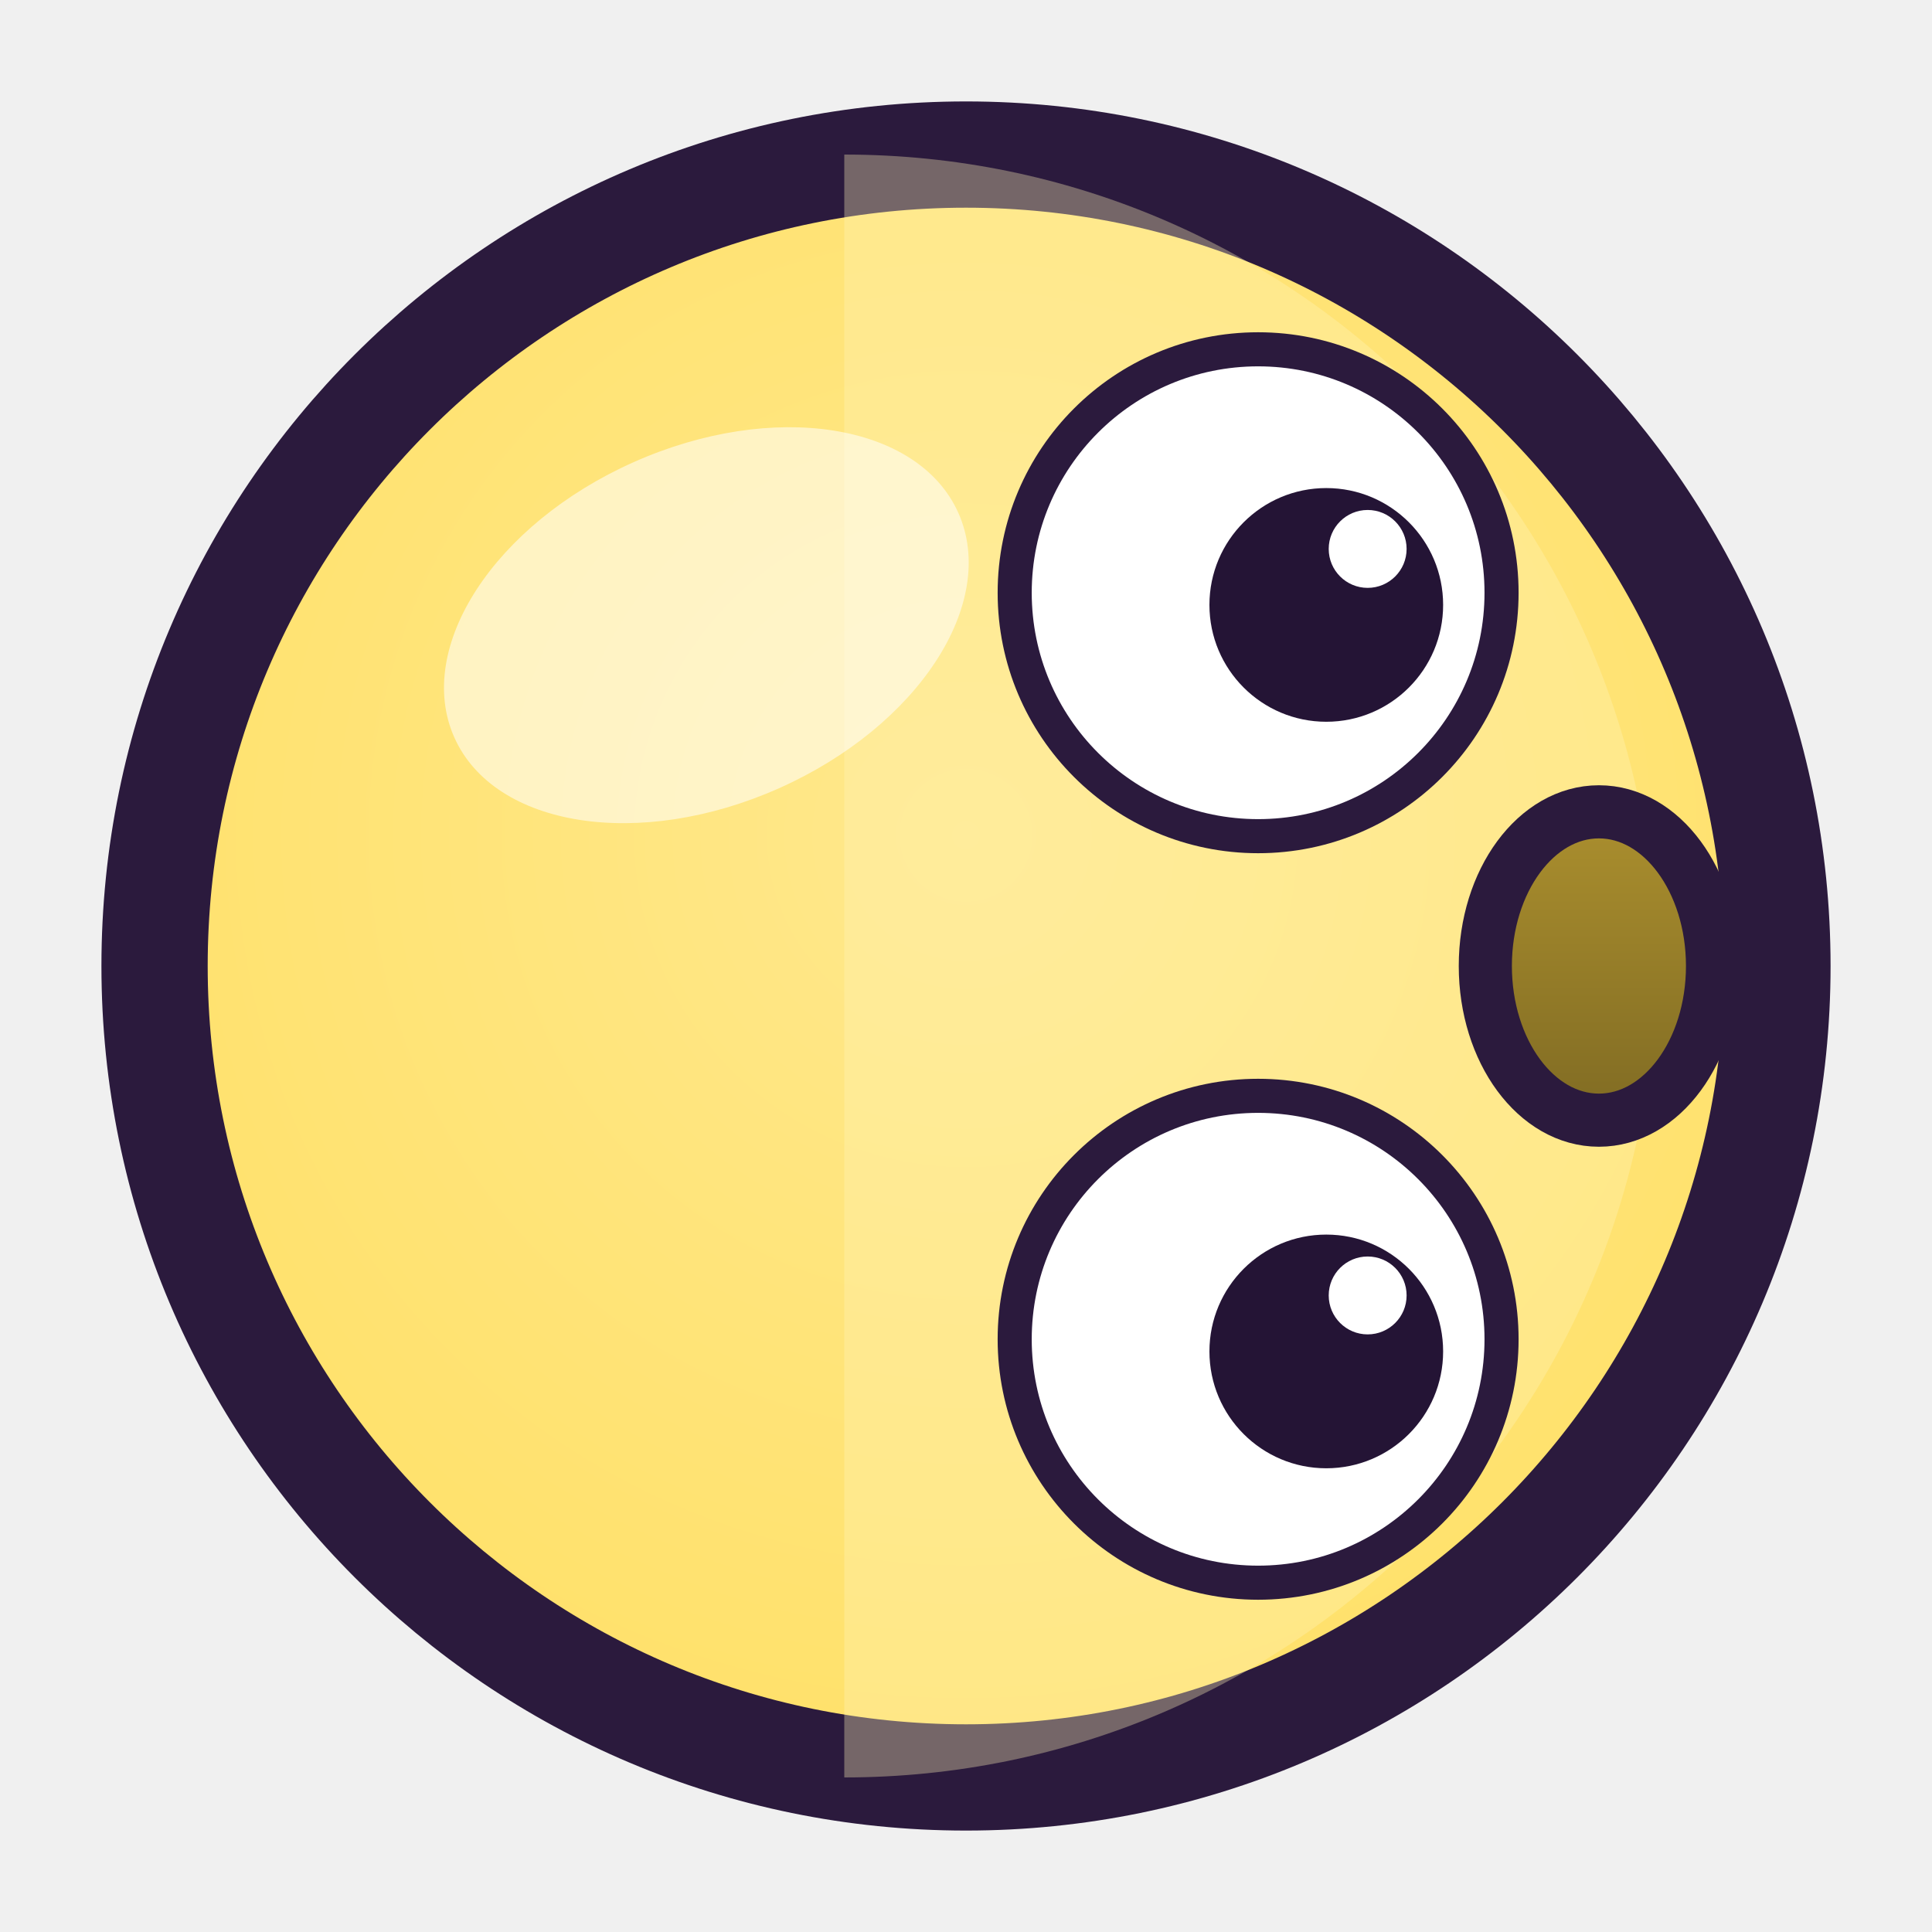
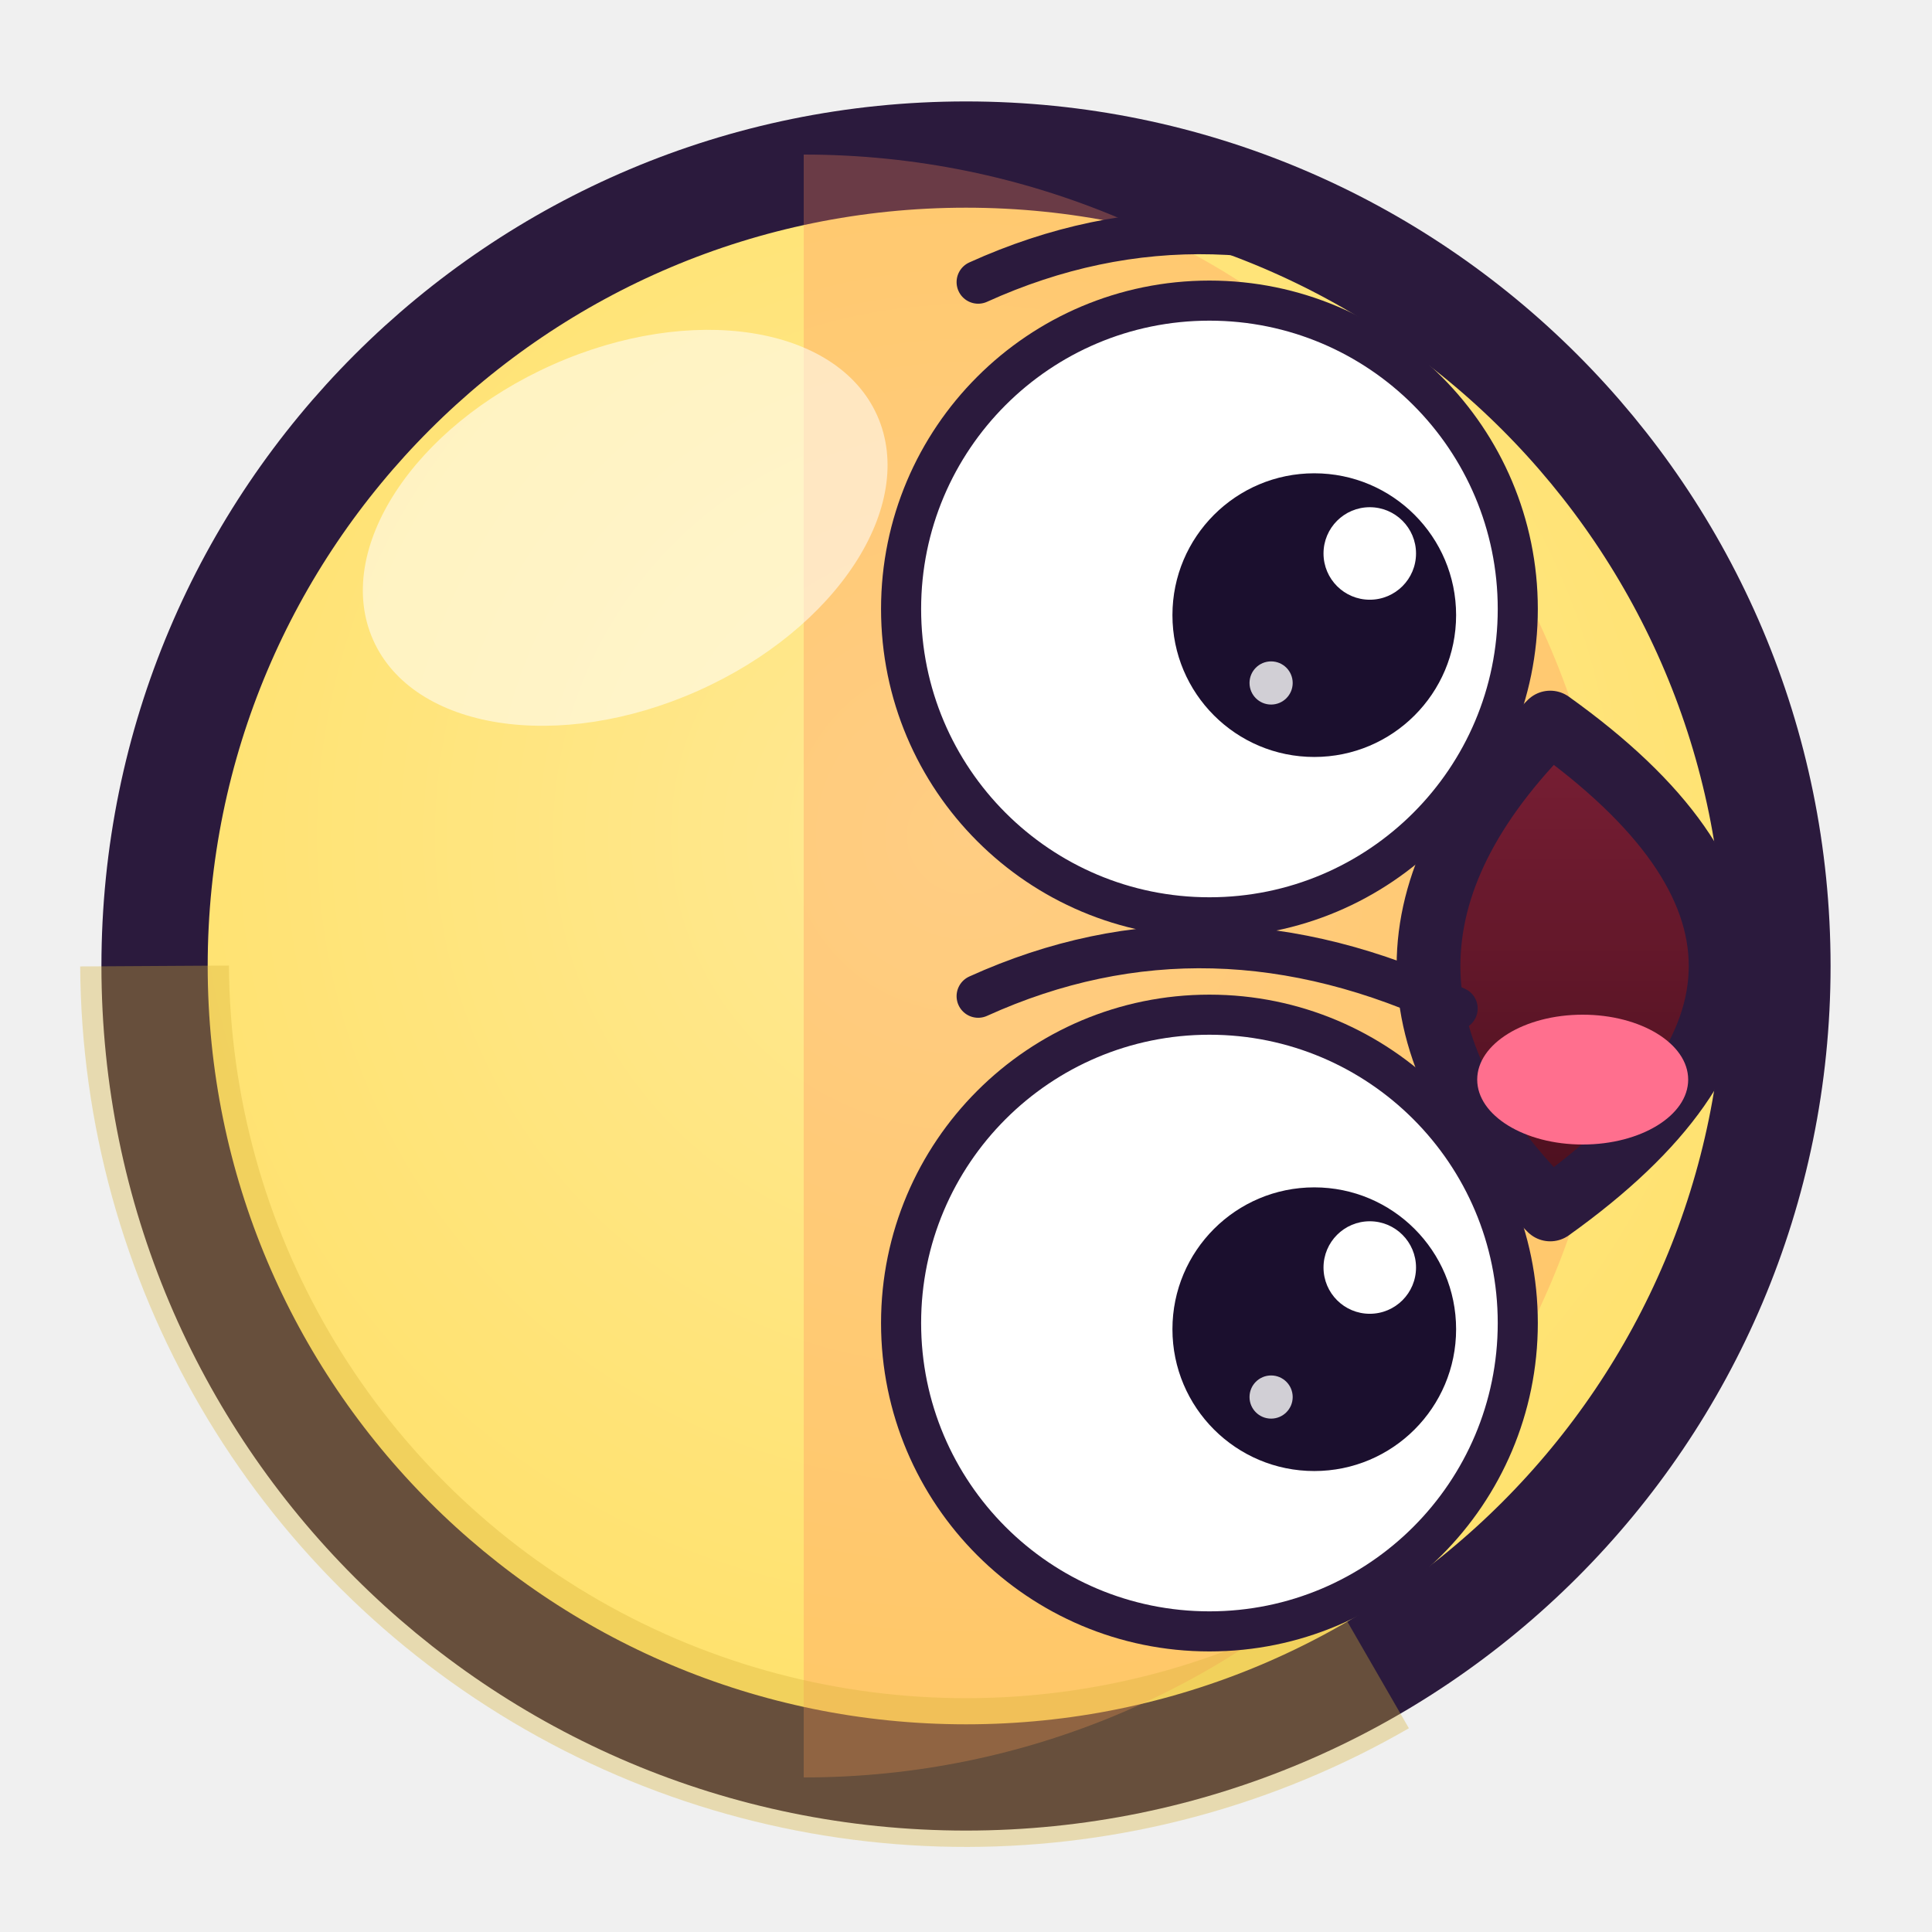
<svg xmlns="http://www.w3.org/2000/svg" width="256" height="256" viewBox="0 0 256 256">
  <defs>
    <radialGradient id="g" cx="0.5" cy="0.42" r="0.65">
-       <stop offset="0" stop-color="#ffe88c" />
+       <stop offset="0" stop-color="#ffe994" />
      <stop offset="1" stop-color="#FFE066" />
    </radialGradient>
-     <linearGradient id="mouth" x1="0" y1="0" x2="0" y2="1">
-       <stop offset="0" stop-color="#ab8f2e" />
-       <stop offset="1" stop-color="#806b23" />
+     <linearGradient id="mouthG" x1="0" y1="0" x2="0" y2="1">
+       <stop offset="0" stop-color="#7A1F35" />
+       <stop offset="1" stop-color="#4A0F1E" />
    </linearGradient>
  </defs>
  <circle cx="128" cy="128" r="107.52" fill="url(#g)" stroke="#2B1A3D" stroke-width="14.08" />
-   <path d="M 111.872 20.48 A 107.52 107.52 0 0 1 111.872 235.52" fill="#FFF3B8" opacity="0.35" />
-   <ellipse cx="93.594" cy="82.842" rx="36.557" ry="23.654" fill="#ffffff" opacity="0.55" transform="rotate(-24 93.5936 82.8416)" />
-   <ellipse cx="211.866" cy="128" rx="15.053" ry="20.429" fill="url(#mouth)" stroke="#2B1A3D" stroke-width="7.04" />
-   <circle cx="166.707" cy="78.541" r="32.256" fill="#ffffff" stroke="#2B1A3D" stroke-width="4.516" />
-   <circle cx="175.739" cy="80.154" r="15.483" fill="#241435" />
-   <circle cx="181.222" cy="72.735" r="5.161" fill="#ffffff" />
-   <circle cx="166.707" cy="177.459" r="32.256" fill="#ffffff" stroke="#2B1A3D" stroke-width="4.516" />
-   <circle cx="175.739" cy="179.072" r="15.483" fill="#241435" />
-   <circle cx="181.222" cy="171.653" r="5.161" fill="#ffffff" />
+   <path d="M 106.496 20.48 A 107.52 107.52 0 0 1 106.496 235.52" fill="#FF8A5C" opacity="0.3" />
+   <path d="M 20.48 128 A 107.52 107.52 0 0 0 181.76 220.467" fill="none" stroke="#D6B33A" stroke-width="19.712" opacity="0.35" />
+   <ellipse cx="82.842" cy="69.939" rx="36.557" ry="23.654" fill="#ffffff" opacity="0.55" transform="rotate(-24 82.8416 69.9392)" />
+   <path d="M 205.414 95.744 Q 250.573 128 205.414 160.256 Q 173.158 128 205.414 95.744 Z" fill="url(#mouthG)" stroke="#2B1A3D" stroke-width="8.448" stroke-linejoin="round" />
+   <ellipse cx="209.715" cy="143.053" rx="13.978" ry="8.602" fill="#FF6F8E" />
+   <circle cx="160.256" cy="80.691" r="40.858" fill="#ffffff" stroke="#2B1A3D" stroke-width="5.311" />
+   <circle cx="174.148" cy="81.508" r="18.794" fill="#1B0F2E" />
+   <circle cx="181.502" cy="73.337" r="6.129" fill="#ffffff" />
+   <circle cx="168.428" cy="90.497" r="2.86" fill="#ffffff" opacity="0.8" />
+   <path d="M 129.613 37.382 Q 160.256 23.491 192.942 39.016" fill="none" stroke="#2B1A3D" stroke-width="5.72" stroke-linecap="round" />
+   <circle cx="160.256" cy="175.309" r="40.858" fill="#ffffff" stroke="#2B1A3D" stroke-width="5.311" />
+   <circle cx="174.148" cy="176.126" r="18.794" fill="#1B0F2E" />
+   <circle cx="181.502" cy="167.954" r="6.129" fill="#ffffff" />
+   <circle cx="168.428" cy="185.115" r="2.86" fill="#ffffff" opacity="0.8" />
+   <path d="M 129.613 132 Q 160.256 118.108 192.942 133.634" fill="none" stroke="#2B1A3D" stroke-width="5.72" stroke-linecap="round" />
</svg>
